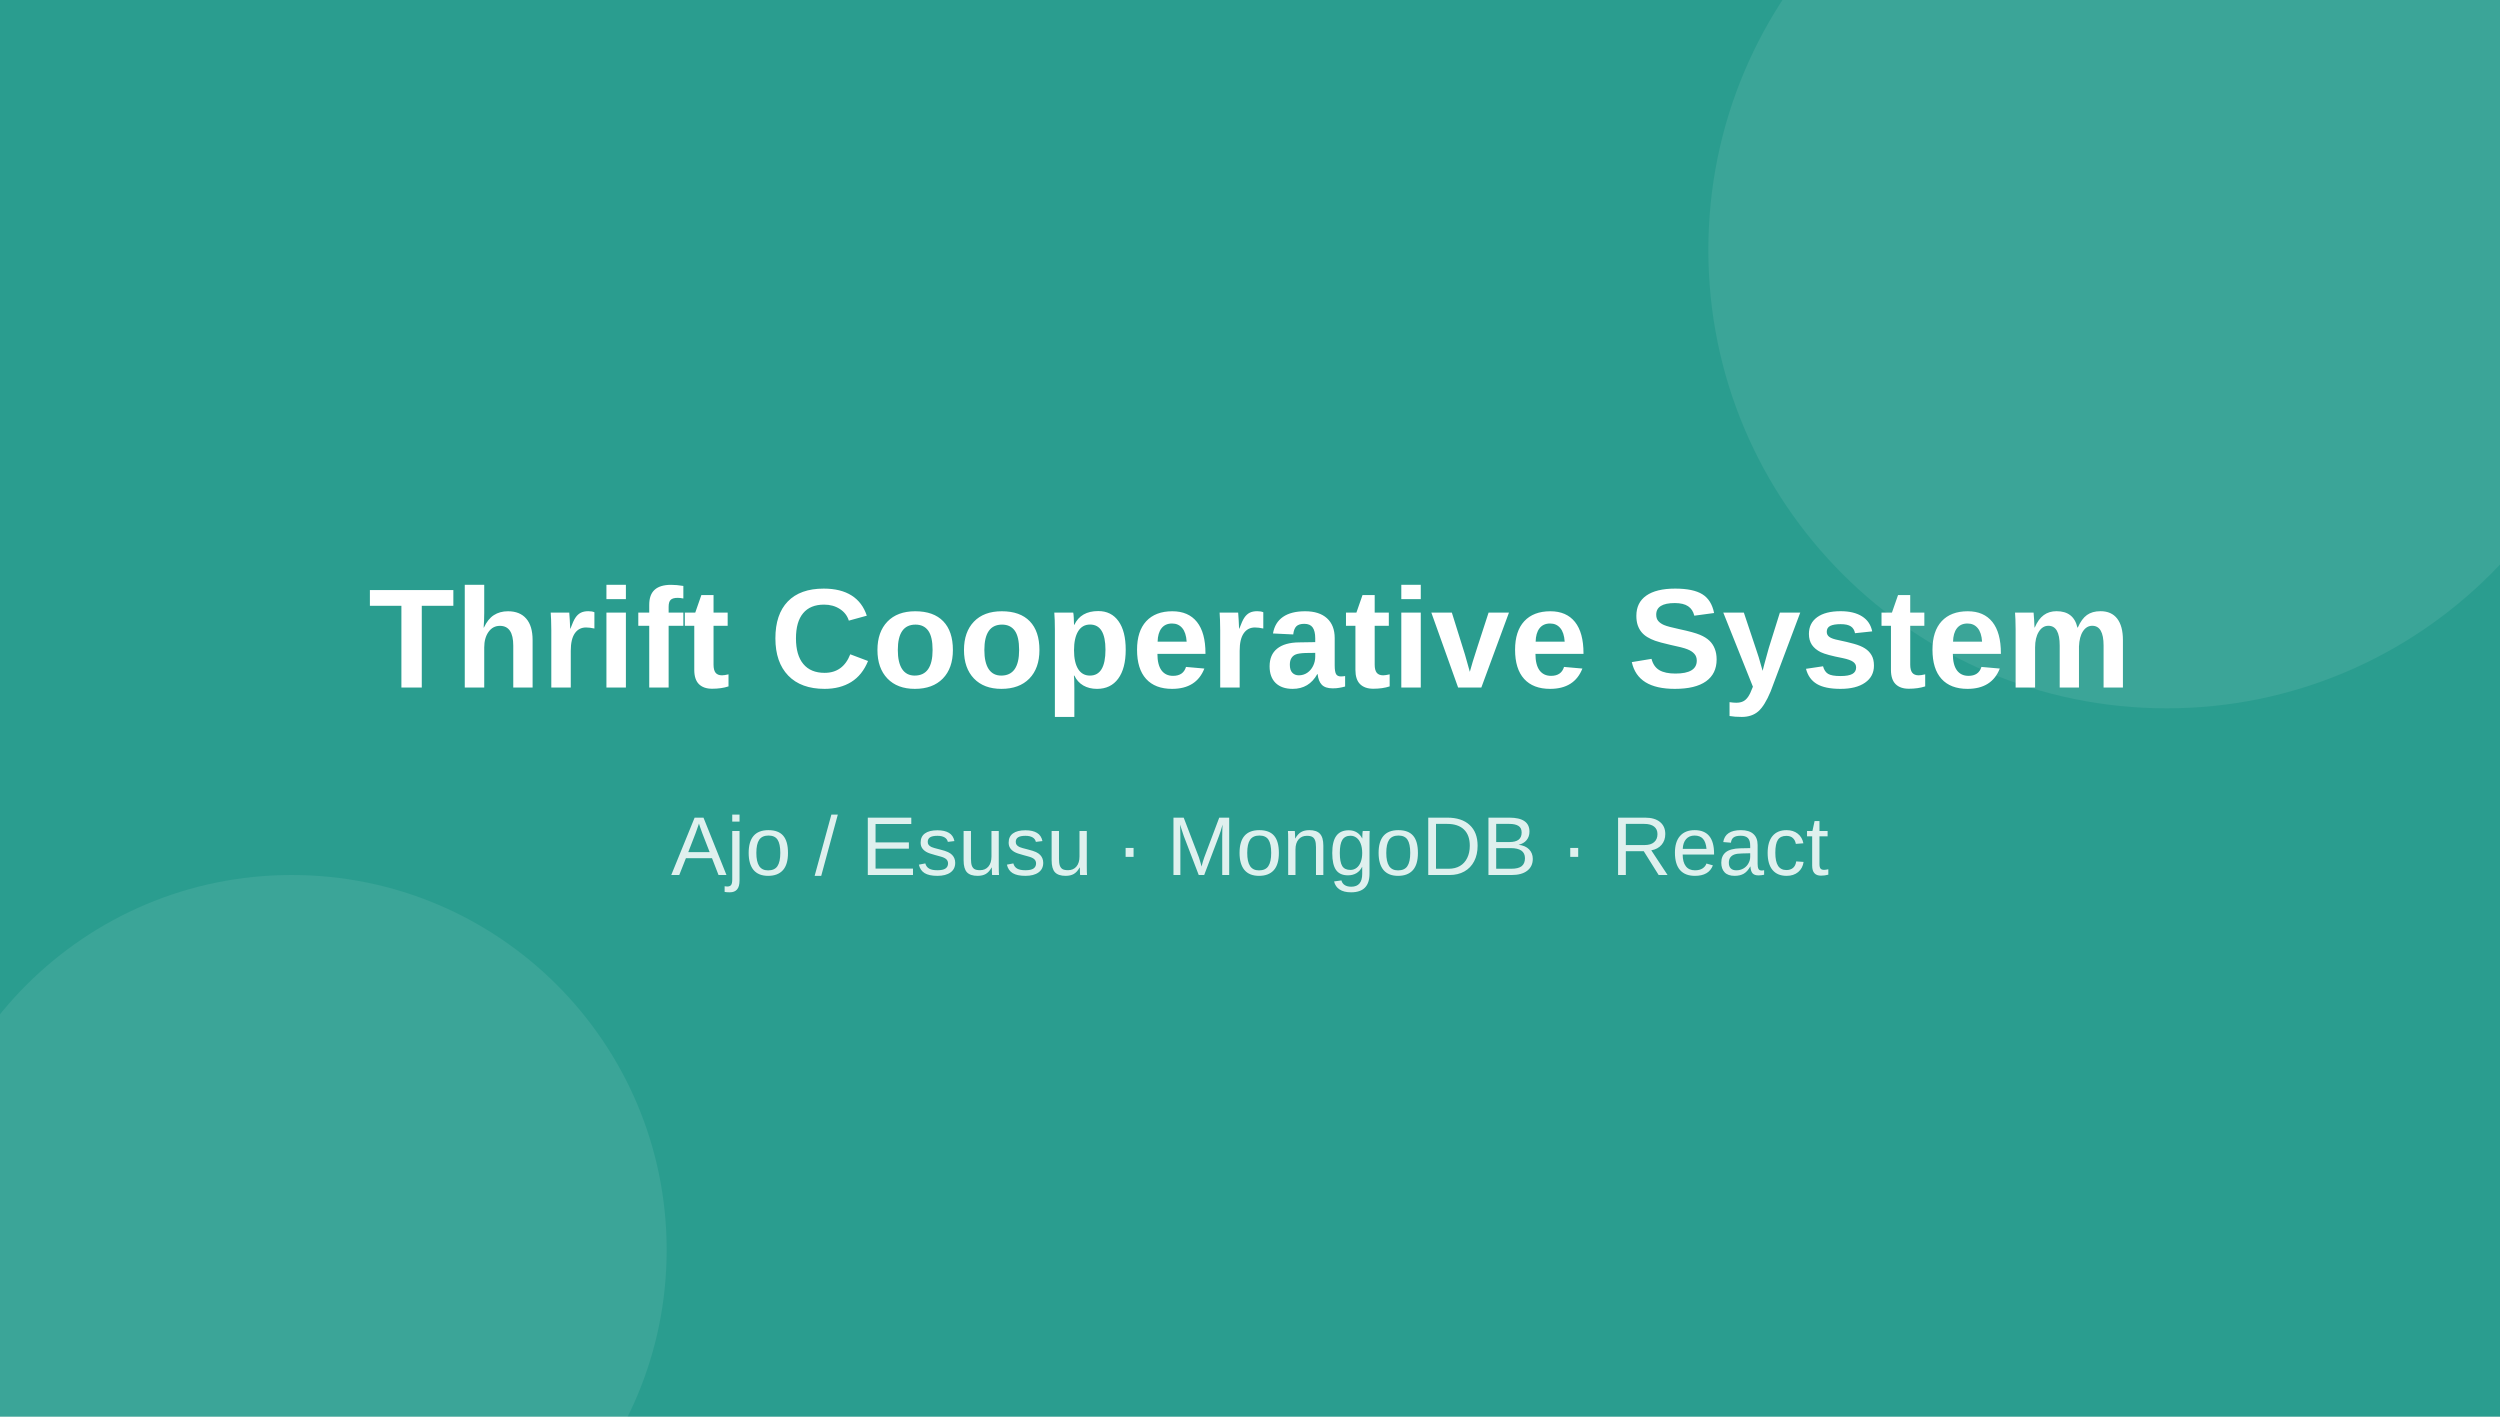
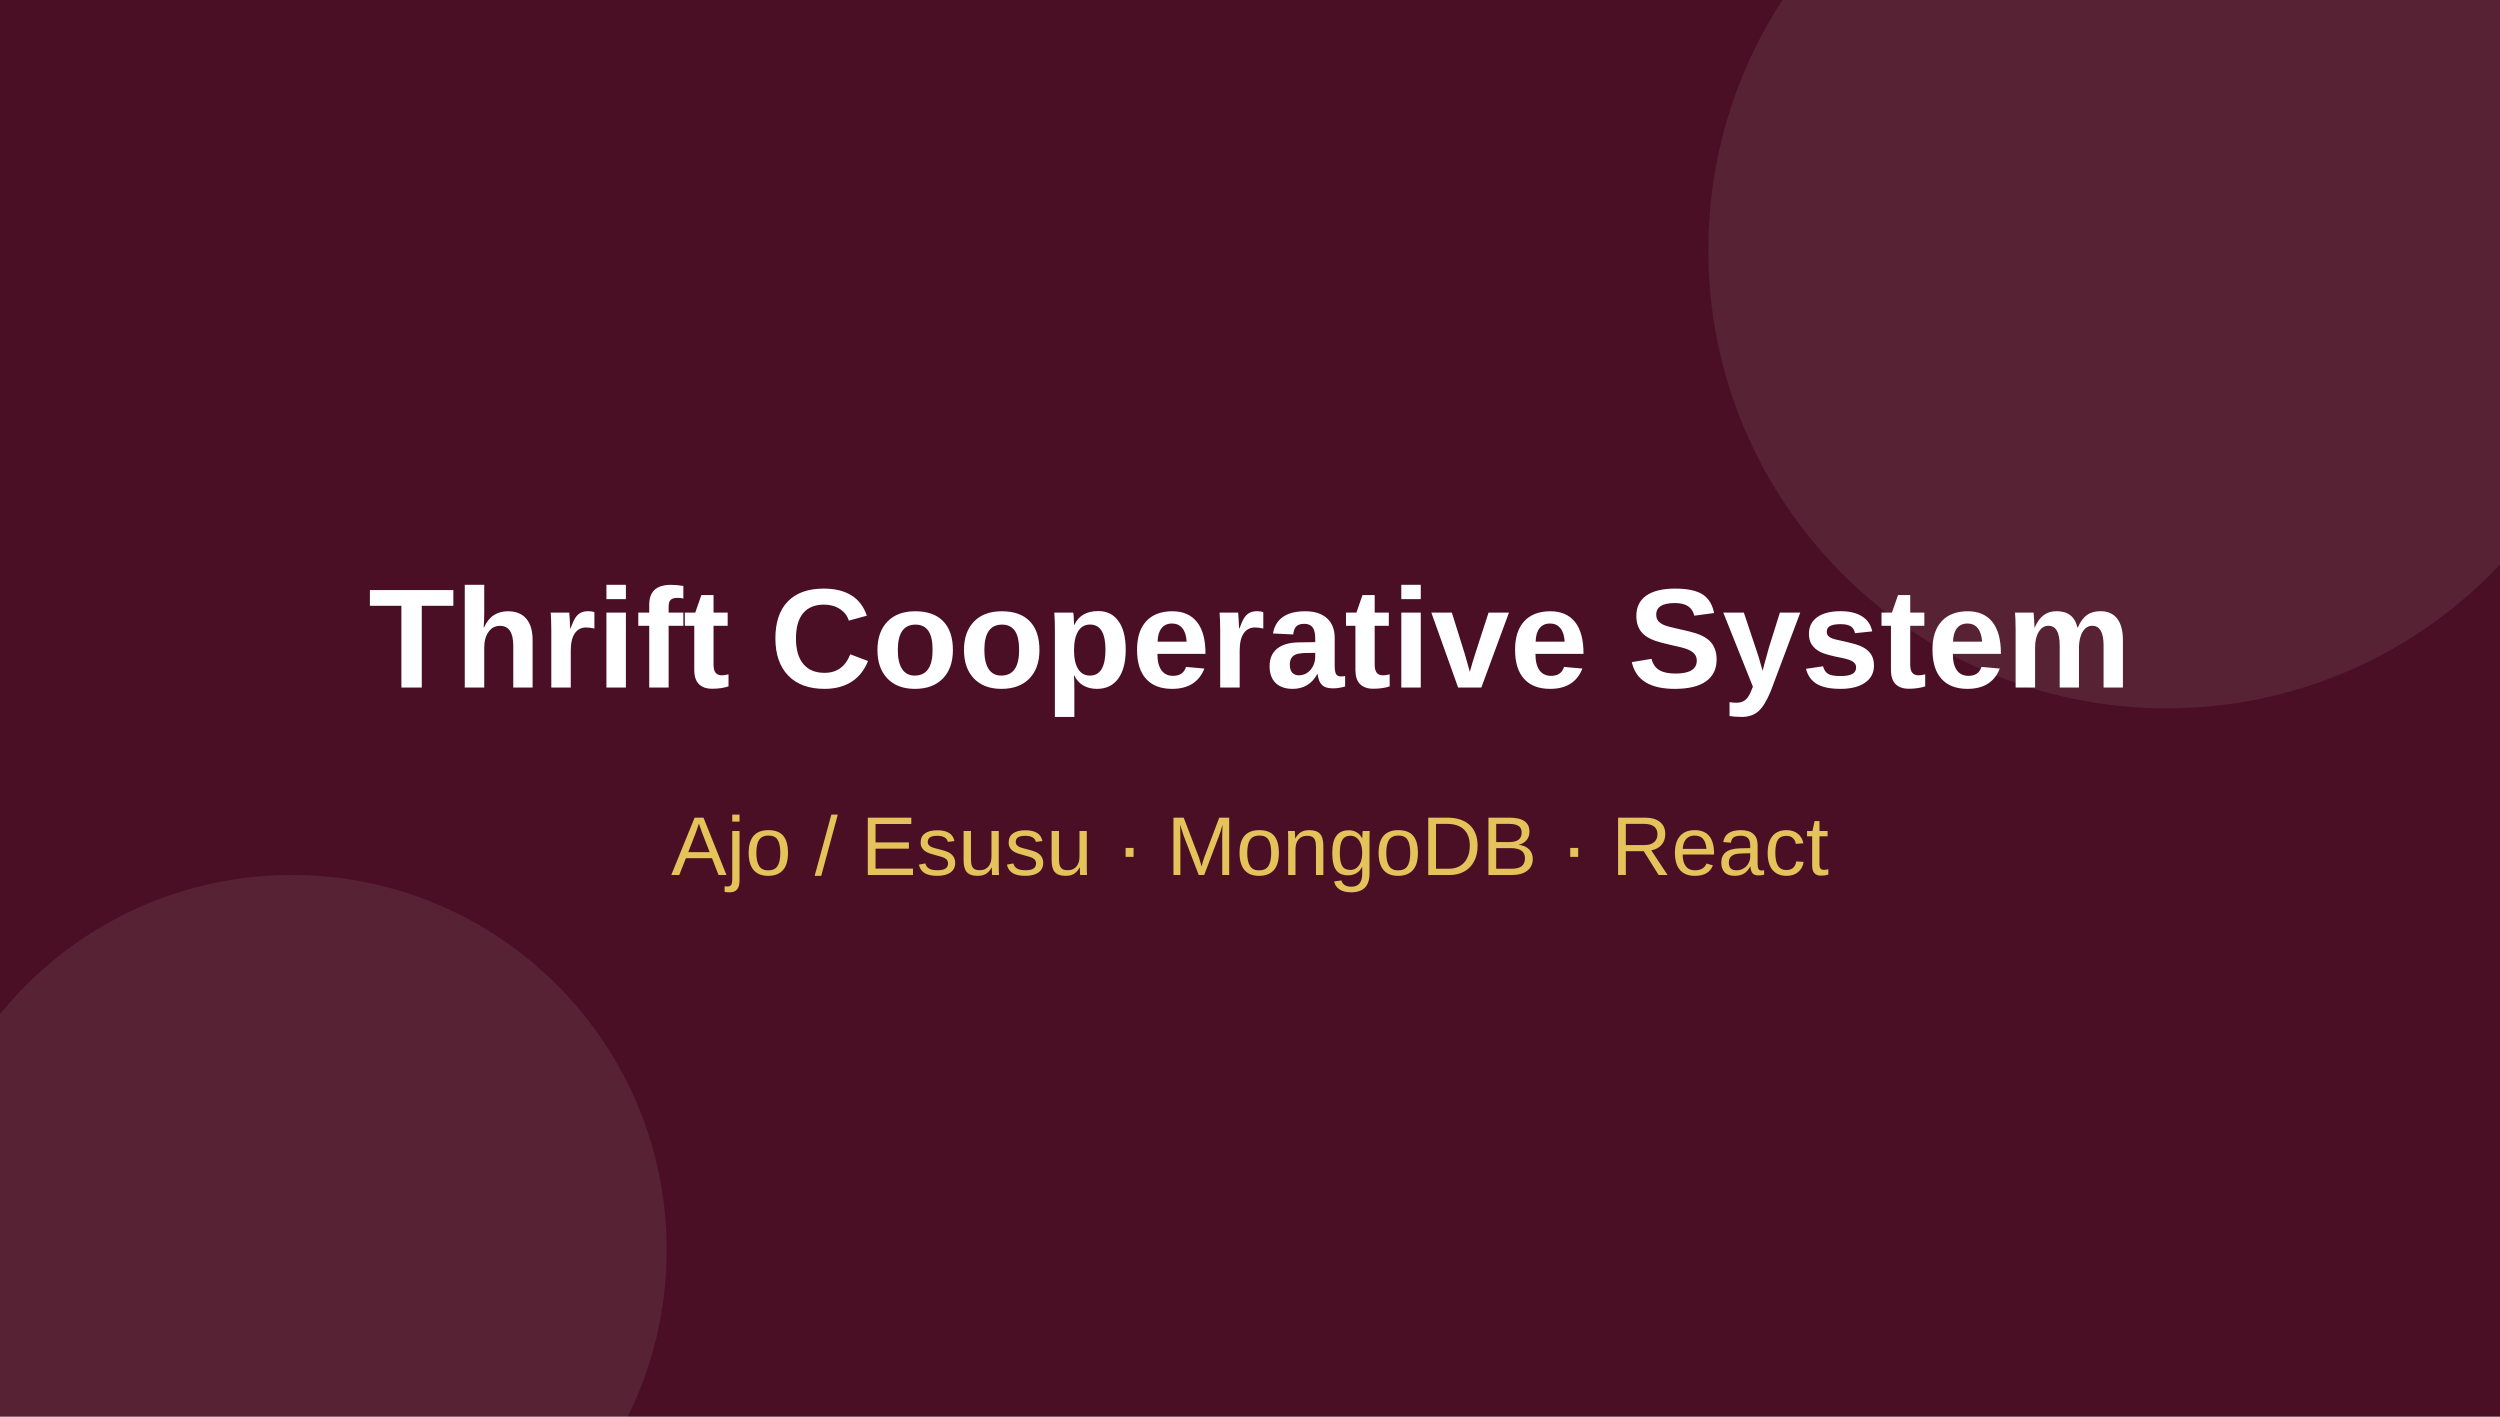
<svg xmlns="http://www.w3.org/2000/svg" width="600" height="340" viewBox="0 0 600 340">
-   <rect width="600" height="340" fill="#2a9d8f" />
+   <rect width="600" height="340" fill="#4a0f24" />
  <circle cx="520" cy="60" r="110" fill="#fff" opacity="0.08" />
  <circle cx="70" cy="300" r="90" fill="#fff" opacity="0.08" />
  <text x="300" y="165" font-family="Segoe UI, Arial, sans-serif" font-size="34" font-weight="700" text-anchor="middle" fill="#fff">Thrift Cooperative System</text>
-   <text x="300" y="210" font-family="Segoe UI, Arial, sans-serif" font-size="20" text-anchor="middle" fill="#fff" opacity="0.85">Ajo / Esusu · MongoDB · React</text>
+   <text x="300" y="210" font-family="Segoe UI, Arial, sans-serif" font-size="20" text-anchor="middle" fill="#e3c35a">Ajo / Esusu · MongoDB · React</text>
</svg>
